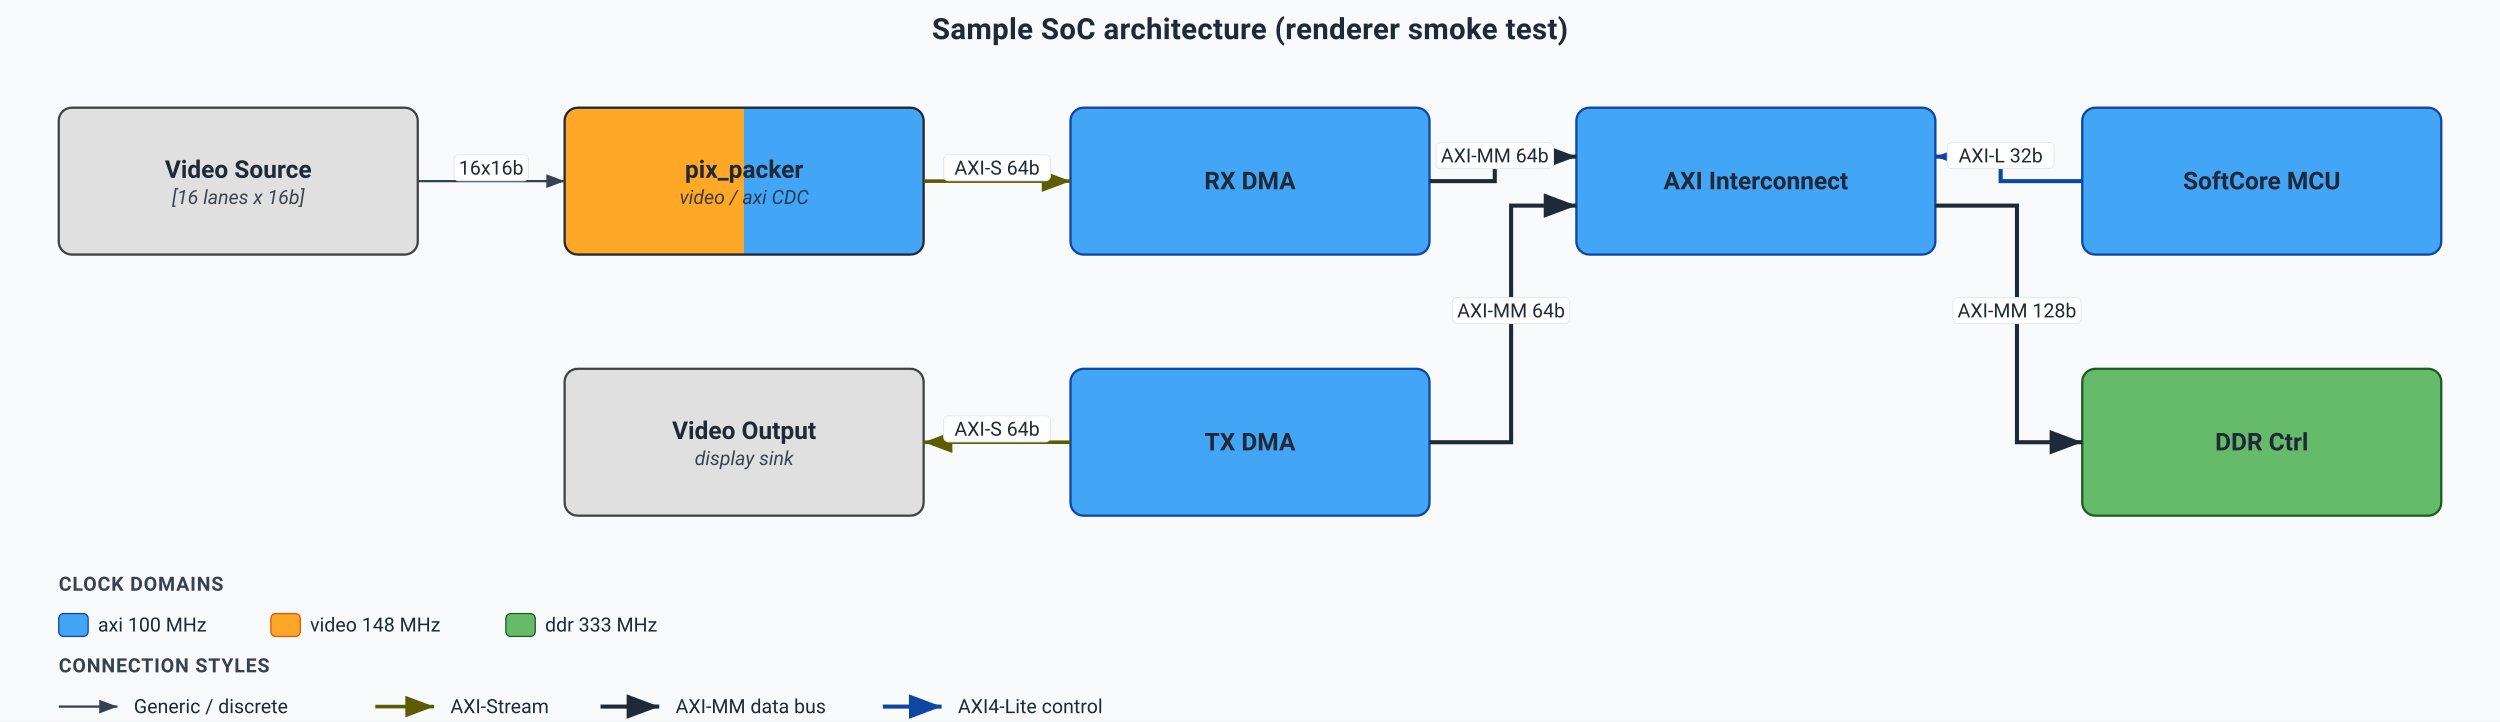
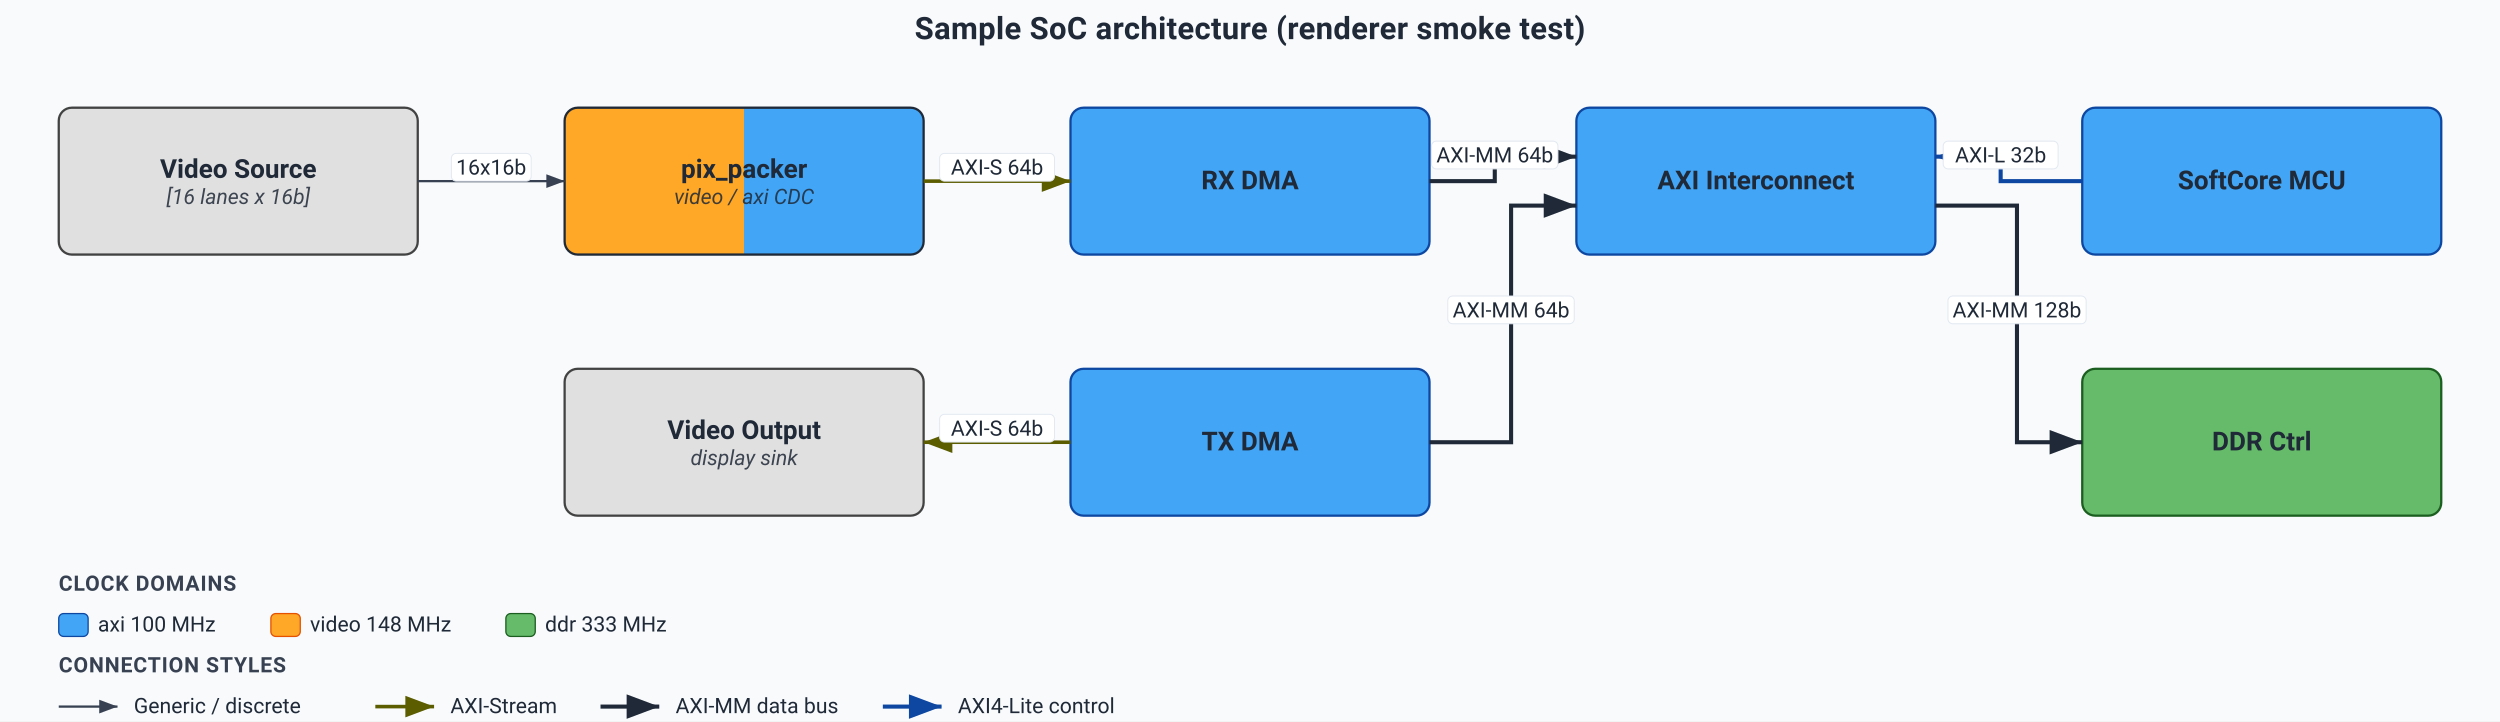
<svg xmlns="http://www.w3.org/2000/svg" width="1532" height="442" viewBox="0 0 1532 442" font-family="ui-sans-serif, system-ui, -apple-system, 'Segoe UI', Roboto, 'Helvetica Neue', Arial, sans-serif" style="background:#f8fafc">
  <defs>
    <marker id="ah-solid" markerWidth="9" markerHeight="9" refX="8" refY="3" orient="auto">
      <path d="M0,0 L0,6 L8,3 z" fill="#1f2937" />
    </marker>
    <marker id="ah-thin" markerWidth="9" markerHeight="9" refX="8" refY="3" orient="auto">
      <path d="M0,0 L0,6 L8,3 z" fill="#374151" />
    </marker>
    <marker id="ah-stream" markerWidth="9" markerHeight="9" refX="8" refY="3" orient="auto">
      <path d="M0,0 L0,6 L8,3 z" fill="#5C5C00" />
    </marker>
    <marker id="ah-axil" markerWidth="9" markerHeight="9" refX="8" refY="3" orient="auto">
      <path d="M0,0 L0,6 L8,3 z" fill="#0D47A1" />
    </marker>
    <marker id="ah-cdc" markerWidth="9" markerHeight="9" refX="8" refY="3" orient="auto">
      <path d="M0,0 L0,6 L8,3 z" fill="#6A1B9A" />
    </marker>
    <marker id="ah-open" markerWidth="9" markerHeight="9" refX="8" refY="3" orient="auto">
      <path d="M0.5,0.5 L0.5,5.5 L8,3 z" fill="#f8fafc" stroke="#1f2937" stroke-width="1" />
    </marker>
    <linearGradient id="grad-pix_packer" x1="0%" y1="0%" x2="100%" y2="0%">
      <stop offset="50%" stop-color="#FFA726" />
      <stop offset="50%" stop-color="#42A5F5" />
    </linearGradient>
  </defs>
  <rect width="1532" height="442" fill="#f8fafc" id="_canvas_bg" />
-   <text x="766.0" y="24" text-anchor="middle" font-size="18" font-weight="600" fill="#1f2937" letter-spacing="0.2">Sample SoC architecture (renderer smoke test)</text>
+   <text x="766.0" y="24" text-anchor="middle" font-size="19" font-weight="600" fill="#1f2937" letter-spacing="0.2">Sample SoC architecture (renderer smoke test)</text>
  <rect id="phy" x="36" y="66" width="220" height="90" fill="#E0E0E0" stroke="#424242" stroke-width="1.4" rx="8" />
-   <text x="146" y="109" text-anchor="middle" font-size="15" font-weight="600" fill="#1f2937">Video Source</text>
-   <text x="146" y="125" text-anchor="middle" font-size="12" font-style="italic" fill="#1f2937" opacity="0.85">[16 lanes x 16b]</text>
+   <text x="146" y="109" text-anchor="middle" font-size="16" font-weight="600" fill="#1f2937">Video Source</text>
+   <text x="146" y="125" text-anchor="middle" font-size="13" font-style="italic" fill="#1f2937" opacity="0.85">[16 lanes x 16b]</text>
  <rect id="pix_packer" x="346" y="66" width="220" height="90" fill="url(#grad-pix_packer)" stroke="#1f2937" stroke-width="1.4" rx="8" />
-   <text x="456" y="109" text-anchor="middle" font-size="15" font-weight="600" fill="#1f2937">pix_packer</text>
-   <text x="456" y="125" text-anchor="middle" font-size="12" font-style="italic" fill="#1f2937" opacity="0.85">video / axi CDC</text>
+   <text x="456" y="109" text-anchor="middle" font-size="16" font-weight="600" fill="#1f2937">pix_packer</text>
+   <text x="456" y="125" text-anchor="middle" font-size="13" font-style="italic" fill="#1f2937" opacity="0.85">video / axi CDC</text>
  <rect id="rx_dma" x="656" y="66" width="220" height="90" fill="#42A5F5" stroke="#0D47A1" stroke-width="1.4" rx="8" />
-   <text x="766" y="116" text-anchor="middle" font-size="15" font-weight="600" fill="#1f2937">RX DMA</text>
+   <text x="766" y="116" text-anchor="middle" font-size="16" font-weight="600" fill="#1f2937">RX DMA</text>
  <rect id="tx_dma" x="656" y="226" width="220" height="90" fill="#42A5F5" stroke="#0D47A1" stroke-width="1.4" rx="8" />
-   <text x="766" y="276" text-anchor="middle" font-size="15" font-weight="600" fill="#1f2937">TX DMA</text>
+   <text x="766" y="276" text-anchor="middle" font-size="16" font-weight="600" fill="#1f2937">TX DMA</text>
  <rect id="video_out" x="346" y="226" width="220" height="90" fill="#E0E0E0" stroke="#424242" stroke-width="1.4" rx="8" />
-   <text x="456" y="269" text-anchor="middle" font-size="15" font-weight="600" fill="#1f2937">Video Output</text>
-   <text x="456" y="285" text-anchor="middle" font-size="12" font-style="italic" fill="#1f2937" opacity="0.85">display sink</text>
+   <text x="456" y="269" text-anchor="middle" font-size="16" font-weight="600" fill="#1f2937">Video Output</text>
+   <text x="456" y="285" text-anchor="middle" font-size="13" font-style="italic" fill="#1f2937" opacity="0.85">display sink</text>
  <rect id="interconnect" x="966" y="66" width="220" height="90" fill="#42A5F5" stroke="#0D47A1" stroke-width="1.4" rx="8" />
-   <text x="1076" y="116" text-anchor="middle" font-size="15" font-weight="600" fill="#1f2937">AXI Interconnect</text>
+   <text x="1076" y="116" text-anchor="middle" font-size="16" font-weight="600" fill="#1f2937">AXI Interconnect</text>
  <rect id="cpu" x="1276" y="66" width="220" height="90" fill="#42A5F5" stroke="#0D47A1" stroke-width="1.4" rx="8" />
-   <text x="1386" y="116" text-anchor="middle" font-size="15" font-weight="600" fill="#1f2937">SoftCore MCU</text>
+   <text x="1386" y="116" text-anchor="middle" font-size="16" font-weight="600" fill="#1f2937">SoftCore MCU</text>
  <rect id="ddr_ctrl" x="1276" y="226" width="220" height="90" fill="#66BB6A" stroke="#1B5E20" stroke-width="1.4" rx="8" />
-   <text x="1386" y="276" text-anchor="middle" font-size="15" font-weight="600" fill="#1f2937">DDR Ctrl</text>
+   <text x="1386" y="276" text-anchor="middle" font-size="16" font-weight="600" fill="#1f2937">DDR Ctrl</text>
  <path id="edge_phy_to_pix_packer" d="M 256.0,111.0 L 301.0,111.0 L 346.0,111.0" stroke="#374151" stroke-width="1.4" fill="none" marker-end="url(#ah-thin)" />
-   <rect x="278.2" y="94.8" width="45.6" height="16.0" fill="#ffffff" stroke="#e2e8f0" stroke-width="0.6" rx="3" />
-   <text x="301.0" y="107.0" text-anchor="middle" font-size="12" fill="#1f2937">16x16b</text>
+   <rect x="276.6" y="94.0" width="48.9" height="17.0" fill="#ffffff" stroke="#e2e8f0" stroke-width="0.6" rx="3" />
+   <text x="301.0" y="107.0" text-anchor="middle" font-size="13" fill="#1f2937">16x16b</text>
  <path id="edge_pix_packer_to_rx_dma" d="M 566.0,111.0 L 611.0,111.0 L 656.0,111.0" stroke="#5C5C00" stroke-width="2.2" fill="none" marker-end="url(#ah-stream)" />
-   <rect x="578.3" y="94.8" width="65.4" height="16.0" fill="#ffffff" stroke="#e2e8f0" stroke-width="0.6" rx="3" />
-   <text x="611.0" y="107.0" text-anchor="middle" font-size="12" fill="#1f2937">AXI-S 64b</text>
+   <rect x="575.8" y="94.0" width="70.4" height="17.0" fill="#ffffff" stroke="#e2e8f0" stroke-width="0.6" rx="3" />
+   <text x="611.0" y="107.0" text-anchor="middle" font-size="13" fill="#1f2937">AXI-S 64b</text>
  <path id="edge_tx_dma_to_video_out" d="M 656.0,271.0 L 611.0,271.0 L 566.0,271.0" stroke="#5C5C00" stroke-width="2.2" fill="none" marker-end="url(#ah-stream)" />
-   <rect x="578.3" y="254.8" width="65.4" height="16.0" fill="#ffffff" stroke="#e2e8f0" stroke-width="0.6" rx="3" />
-   <text x="611.0" y="267.0" text-anchor="middle" font-size="12" fill="#1f2937">AXI-S 64b</text>
+   <rect x="575.8" y="253.9" width="70.4" height="17.0" fill="#ffffff" stroke="#e2e8f0" stroke-width="0.6" rx="3" />
+   <text x="611.0" y="267.0" text-anchor="middle" font-size="13" fill="#1f2937">AXI-S 64b</text>
  <path id="edge_rx_dma_to_interconnect" d="M 876.0,111.0 L 916.0,111.0 L 916.0,96.0 L 966.0,96.0" stroke="#1f2937" stroke-width="2.5" fill="none" marker-end="url(#ah-solid)" />
-   <rect x="880.0" y="87.3" width="72.0" height="16.0" fill="#ffffff" stroke="#e2e8f0" stroke-width="0.6" rx="3" />
-   <text x="916.0" y="99.5" text-anchor="middle" font-size="12" fill="#1f2937">AXI-MM 64b</text>
+   <rect x="877.2" y="86.5" width="77.5" height="17.0" fill="#ffffff" stroke="#e2e8f0" stroke-width="0.6" rx="3" />
+   <text x="916.0" y="99.5" text-anchor="middle" font-size="13" fill="#1f2937">AXI-MM 64b</text>
  <path id="edge_tx_dma_to_interconnect" d="M 876.0,271.0 L 926.0,271.0 L 926.0,126.0 L 966.0,126.0" stroke="#1f2937" stroke-width="2.5" fill="none" marker-end="url(#ah-solid)" />
-   <rect x="890.0" y="182.3" width="72.0" height="16.0" fill="#ffffff" stroke="#e2e8f0" stroke-width="0.6" rx="3" />
-   <text x="926.0" y="194.5" text-anchor="middle" font-size="12" fill="#1f2937">AXI-MM 64b</text>
+   <rect x="887.2" y="181.4" width="77.5" height="17.0" fill="#ffffff" stroke="#e2e8f0" stroke-width="0.6" rx="3" />
+   <text x="926.0" y="194.5" text-anchor="middle" font-size="13" fill="#1f2937">AXI-MM 64b</text>
  <path id="edge_cpu_to_interconnect" d="M 1276.0,111.0 L 1226.0,111.0 L 1226.0,96.0 L 1186.0,96.0" stroke="#0D47A1" stroke-width="2.5" fill="none" marker-end="url(#ah-axil)" />
-   <rect x="1193.3" y="87.3" width="65.4" height="16.0" fill="#ffffff" stroke="#e2e8f0" stroke-width="0.6" rx="3" />
-   <text x="1226.0" y="99.5" text-anchor="middle" font-size="12" fill="#1f2937">AXI-L 32b</text>
+   <rect x="1190.8" y="86.5" width="70.4" height="17.0" fill="#ffffff" stroke="#e2e8f0" stroke-width="0.6" rx="3" />
+   <text x="1226.0" y="99.5" text-anchor="middle" font-size="13" fill="#1f2937">AXI-L 32b</text>
  <path id="edge_interconnect_to_ddr_ctrl" d="M 1186.0,126.0 L 1236.0,126.0 L 1236.0,271.0 L 1276.0,271.0" stroke="#1f2937" stroke-width="2.5" fill="none" marker-end="url(#ah-solid)" />
-   <rect x="1196.7" y="182.3" width="78.6" height="16.0" fill="#ffffff" stroke="#e2e8f0" stroke-width="0.6" rx="3" />
-   <text x="1236.0" y="194.5" text-anchor="middle" font-size="12" fill="#1f2937">AXI-MM 128b</text>
-   <text x="36" y="362" font-size="12" font-weight="600" fill="#374151" letter-spacing="0.5">CLOCK DOMAINS</text>
+   <rect x="1193.7" y="181.4" width="84.7" height="17.0" fill="#ffffff" stroke="#e2e8f0" stroke-width="0.6" rx="3" />
+   <text x="1236.0" y="194.5" text-anchor="middle" font-size="13" fill="#1f2937">AXI-MM 128b</text>
+   <text x="36" y="362" font-size="13" font-weight="600" fill="#374151" letter-spacing="0.5">CLOCK DOMAINS</text>
  <rect x="36" y="376" width="18" height="14" fill="#42A5F5" stroke="#0D47A1" stroke-width="0.8" rx="3" />
-   <text x="60" y="387" font-size="12" fill="#1f2937">axi  100 MHz</text>
+   <text x="60" y="387" font-size="13" fill="#1f2937">axi  100 MHz</text>
  <rect x="166" y="376" width="18" height="14" fill="#FFA726" stroke="#E65100" stroke-width="0.8" rx="3" />
-   <text x="190" y="387" font-size="12" fill="#1f2937">video  148 MHz</text>
+   <text x="190" y="387" font-size="13" fill="#1f2937">video  148 MHz</text>
  <rect x="310" y="376" width="18" height="14" fill="#66BB6A" stroke="#1B5E20" stroke-width="0.8" rx="3" />
-   <text x="334" y="387" font-size="12" fill="#1f2937">ddr  333 MHz</text>
-   <text x="36" y="412" font-size="12" font-weight="600" fill="#374151" letter-spacing="0.5">CONNECTION STYLES</text>
+   <text x="334" y="387" font-size="13" fill="#1f2937">ddr  333 MHz</text>
+   <text x="36" y="412" font-size="13" font-weight="600" fill="#374151" letter-spacing="0.5">CONNECTION STYLES</text>
  <path id="legend-arrow-generic" d="M 36,433 L 72,433" stroke="#374151" stroke-width="1.4" fill="none" marker-end="url(#ah-thin)" />
-   <text x="82" y="437" font-size="12" fill="#1f2937">Generic / discrete</text>
+   <text x="82" y="437" font-size="13" fill="#1f2937">Generic / discrete</text>
  <path id="legend-arrow-axi-stream" d="M 230,433 L 266,433" stroke="#5C5C00" stroke-width="2.2" fill="none" marker-end="url(#ah-stream)" />
-   <text x="276" y="437" font-size="12" fill="#1f2937">AXI-Stream</text>
+   <text x="276" y="437" font-size="13" fill="#1f2937">AXI-Stream</text>
  <path id="legend-arrow-axi-mm" d="M 368,433 L 404,433" stroke="#1f2937" stroke-width="2.5" fill="none" marker-end="url(#ah-solid)" />
-   <text x="414" y="437" font-size="12" fill="#1f2937">AXI-MM data bus</text>
+   <text x="414" y="437" font-size="13" fill="#1f2937">AXI-MM data bus</text>
  <path id="legend-arrow-axi-lite" d="M 541,433 L 577,433" stroke="#0D47A1" stroke-width="2.5" fill="none" marker-end="url(#ah-axil)" />
-   <text x="587" y="437" font-size="12" fill="#1f2937">AXI4-Lite control</text>
+   <text x="587" y="437" font-size="13" fill="#1f2937">AXI4-Lite control</text>
</svg>
